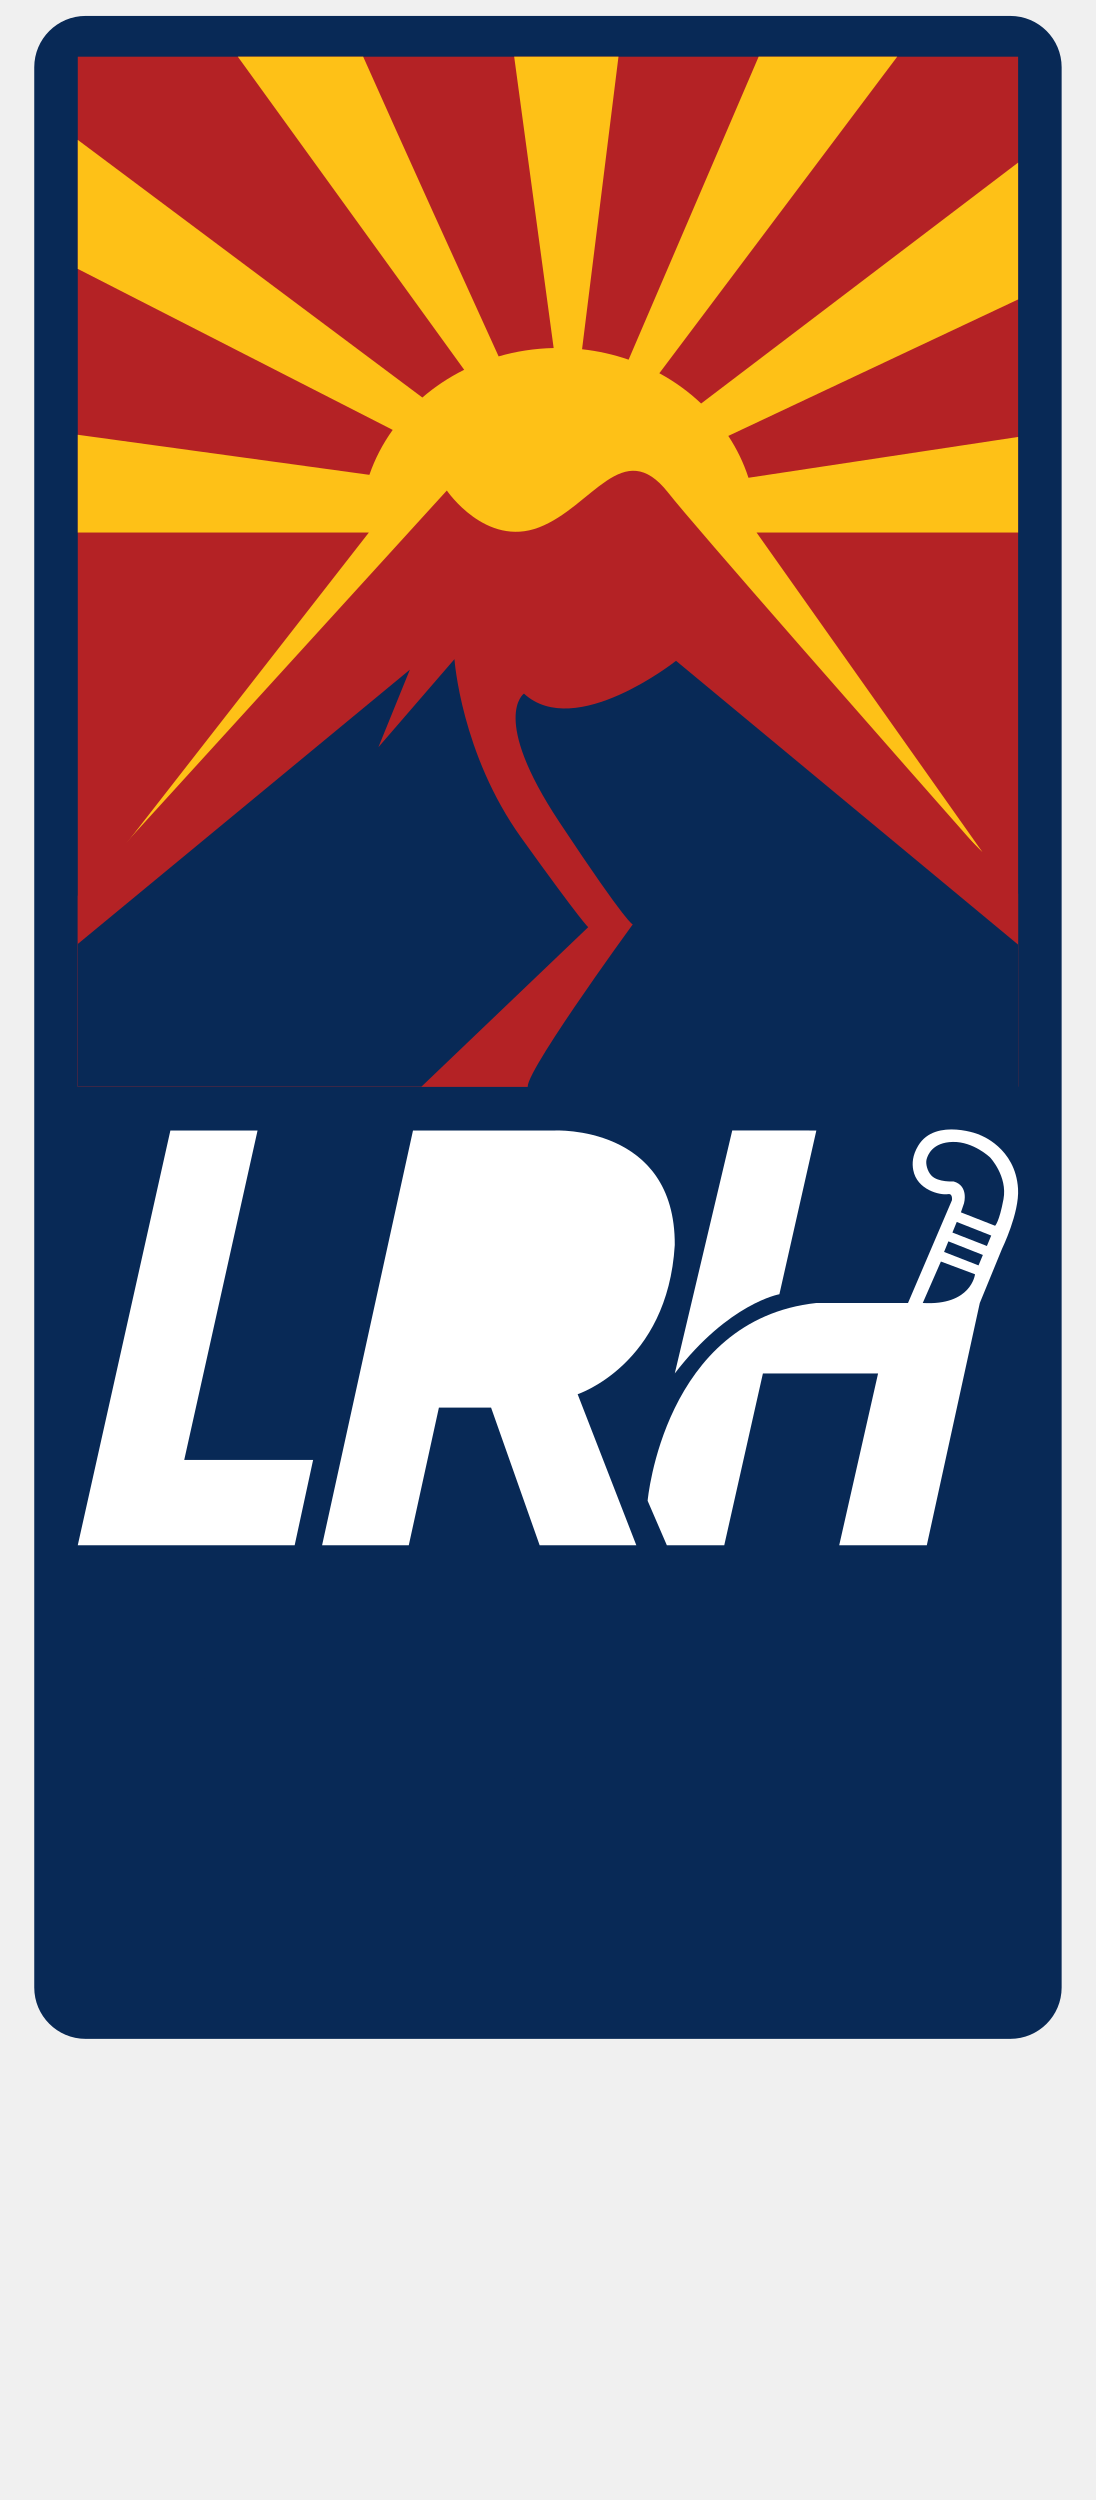
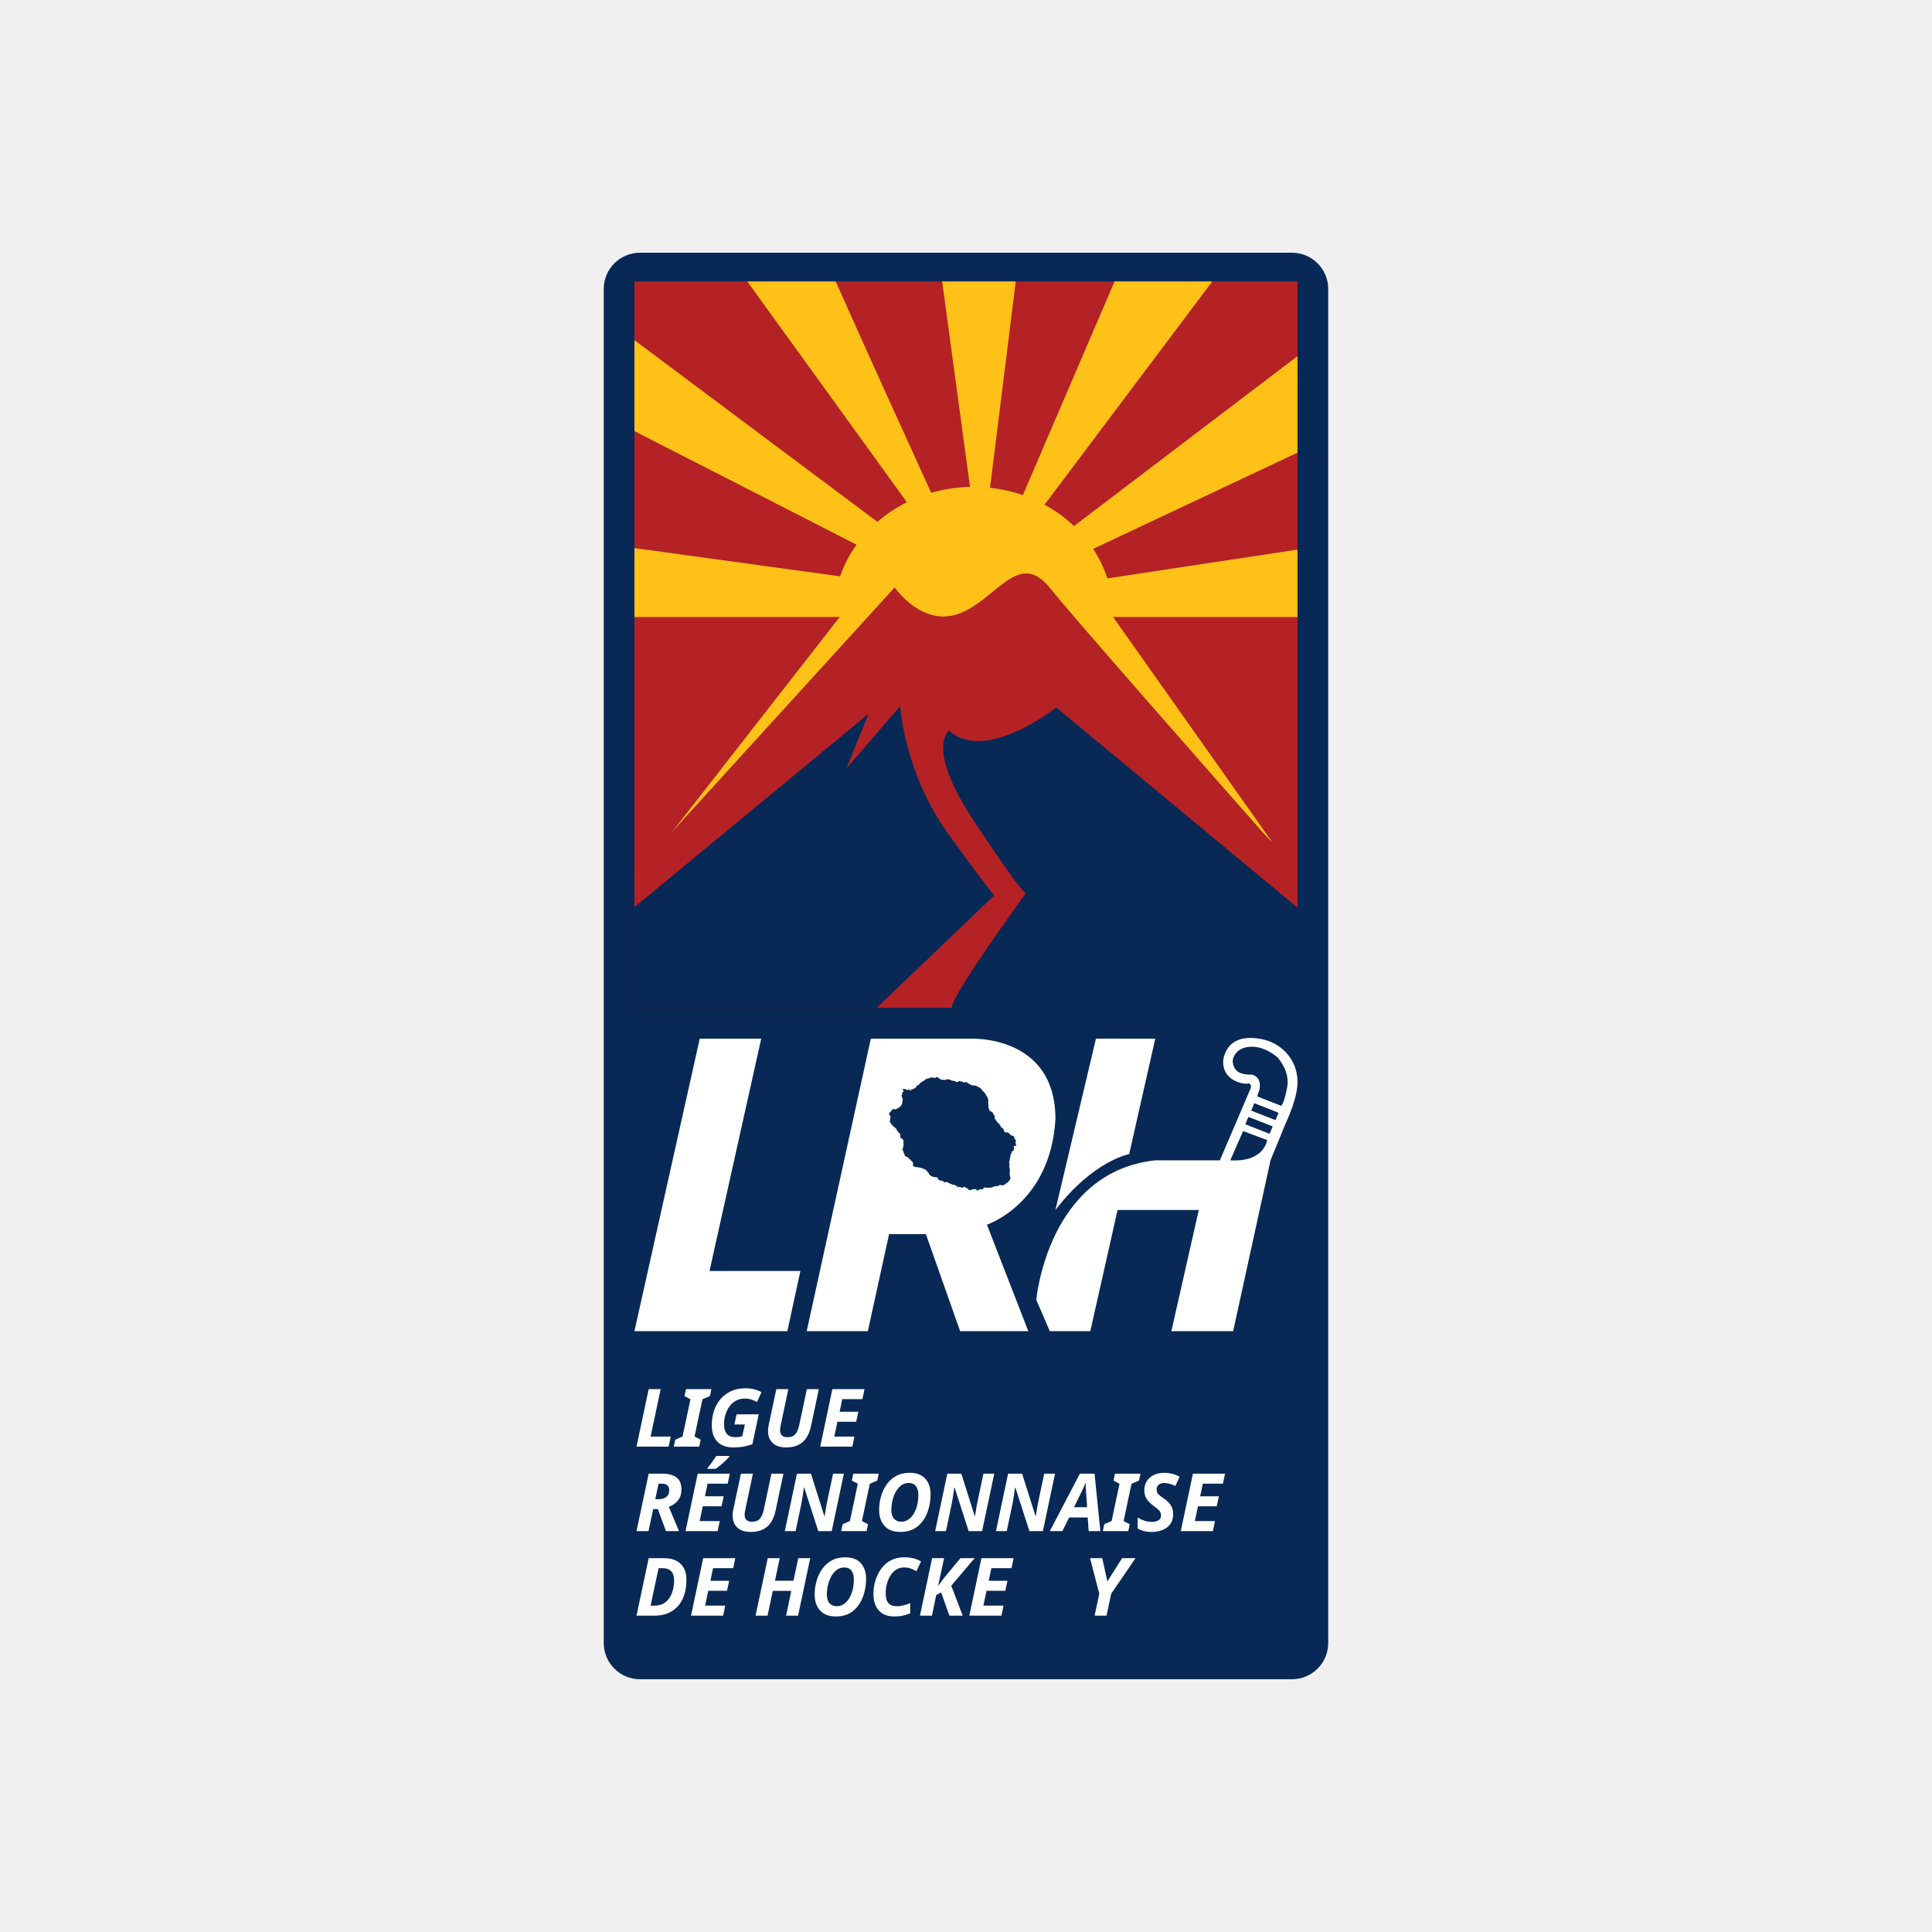
- <svg xmlns="http://www.w3.org/2000/svg" width="1600" height="3650" viewBox="1200 500 1600 3650" version="1.1" xml:space="preserve" style="fill-rule:evenodd;clip-rule:evenodd;stroke-linejoin:round;stroke-miterlimit:2;">
+ <svg xmlns="http://www.w3.org/2000/svg" width="100%" height="100%" viewBox="0 0 16667 16667" version="1.1" xml:space="preserve" style="fill-rule:evenodd;clip-rule:evenodd;stroke-linejoin:round;stroke-miterlimit:2;">
  <g id="Badge">
-     <path id="Badge1" d="M2750,598.247l0,2803.505c0,41.394 -33.606,75 -75,75l-1350,0c-41.394,0 -75,-33.606 -75,-75l0,-2803.505c0,-41.394 33.606,-75 75,-75l1350,0c41.394,0 75,33.606 75,75Z" style="fill:#082956;" />
+     <path id="Badge1" d="M11458.333,2492.696l0,11681.271c0,172.475 -140.025,312.5 -312.5,312.5l-5625,0c-172.475,0 -312.5,-140.025 -312.5,-312.5l0,-11681.271c0,-172.475 140.025,-312.5 312.5,-312.5l5625,0c172.475,0 312.5,140.025 312.5,312.5Z" style="fill:#082956;" />
    <g id="LRH-logo">
-       <path id="L" d="M1448.762,2150.536l127.271,0l-107.055,480.944l188.17,0l-26.944,124.64l-316.676,0l135.235,-605.583Z" style="fill:#fff;" />
+       <path id="L" d="M6036.508,8960.567l530.296,0l-446.062,2003.933l784.042,0l-112.267,519.333l-1319.483,0l563.479,-2523.263l-0.004,-0.004Z" style="fill:#fff;" />
      <g id="R">
-         <path id="R1" d="M1802.983,2150.536l206.623,0c0,0 176.438,-8.654 175.56,167.192c-10.351,174.662 -141.812,217.81 -141.812,217.81l85.693,220.581l-141.143,0l-70.936,-201.007l-76.158,0l-44.007,201.007l-126.563,0l132.741,-605.583Z" style="fill:#fff;" />
+         <path id="R1" d="M7512.421,8960.567l860.937,0c0,0 735.158,-36.058 731.5,696.633c-43.129,727.758 -590.883,907.542 -590.883,907.542l357.054,919.088l-588.096,0l-295.567,-837.529l-317.325,0l-183.363,837.529l-527.346,0l553.087,-2523.263Zm565.987,331.146l0,0.004c-0.283,0.208 -1.775,1.308 -3.554,2.642l-1.254,0.542l-1.754,1.354l-3.171,1.762l-1.596,0.163c-4.833,1.392 -4.796,1.104 -9.717,-0.033c-0.658,-0.008 -4.488,-0.062 -8.042,-1.725c-4.396,-0.287 -4.371,-0.271 -4.75,-0.312c-1.571,-0.167 -1.4,-0.35 -3.058,-0.525l-8.079,-0.612c-2.333,1.05 -2.133,1.175 -4.658,1.808c-1.517,1.029 -1.396,0.996 -3.288,1.479c-5.512,2.171 -5.383,2.025 -11.158,3.258c-1.529,0.146 -1.412,0.117 -1.529,0.146c-1.192,0.3 -0.667,1.004 -1.783,1.283c-4.017,1.121 -3.842,1.263 -8.054,1.663l-1.625,-0.033c-4.758,1.8 -4.758,1.512 -9.533,3.233c-3.271,0.913 -3.121,0.975 -6.262,1.621c-1.458,1.708 -1.404,1.638 -2.929,3.217c-1.333,1.296 -0.783,1.575 -2.012,2.85c-0.833,0.867 -0.712,0.804 -1.508,1.7l-1.679,1.592c-0.396,0.225 -3.062,1.754 -4.683,3.271c-0.263,0.229 -1.767,1.546 -3.633,2.458l-4.517,0.85l-0.354,0.604c-1.979,0.954 -1.929,0.729 -4.221,1.317c-1.583,2.721 -1.867,2.271 -4.779,4.554c-3.279,3.254 -3.058,3.358 -6.683,6.258l-1.629,0.167c-0.542,0.167 -4.729,1.458 -6.529,2.696l-1.267,0.438c-1.317,1.629 -1.229,1.483 -1.317,1.629c-0.717,1.233 -0.267,1.342 -0.996,2.592l-0.796,0.454c-0.779,1.767 -0.733,1.613 -1.963,2.988c-2.054,2.667 -4.004,4.737 -4.375,5.133c-0.838,1.662 -0.788,1.517 -2.142,2.767c-1.821,1.962 -1.767,2.042 -4.408,2.317c-1.542,1.058 -1.354,1.167 -3.346,1.521c-4.171,3.117 -4.417,2.679 -4.771,2.954l-3.217,1.65l-1.762,1.312l-1.775,1.4c-1.075,1.321 -0.929,1.317 -2.408,2.179l-1.096,4.225c-0.225,0.996 -2.029,3.462 -2.233,3.742c-0.842,1.733 -0.829,1.579 -2.1,2.854l-1.621,1.575l-1.625,1.579c-1.721,1.675 -1.613,1.567 -3.321,3.037c-2.296,1.613 -9.104,2.525 -10.85,3.821c-0.275,0.221 -1.692,1.346 -3.392,2.825l-1.804,1.129l-4.558,0.779c-11.871,1.321 -11.879,1.108 -12.9,1.283c-2.125,0.363 -1.225,1.096 -1.429,3.075c2.037,2.125 2.229,2.013 2.908,4.9c0.979,4.179 -3.438,0.15 -9.496,1.454c-0.617,0.133 -6.383,1.375 -7.908,0.025c-4.142,-3.671 0.629,-3.258 5.854,-5.129c0.221,-0.079 2.288,-0.821 1.425,-2.542c-1.908,-3.8 -3.029,-1.487 -7.304,-1.487l-3.296,1.187c-0.775,0.421 -0.771,0.296 -2.829,0.65c-2.892,2.529 -2.904,2.75 -6.771,2.704l-9.462,-0.642c-7.046,-1.833 -6.529,-3.212 -7.029,-3.613l-1.279,-0.396c-0.754,-0.183 -6.325,-1.542 -9.421,-2.346l-3.183,0.167c-0.4,-0.246 -2.796,-1.7 -4.825,-3.346c-2.313,0.854 -2.262,0.792 -4.787,0.692c-2.85,2.304 -2.558,2.783 -1.308,6.142c0.575,4.05 0.392,3.967 -0.162,8.104c0.408,2.275 -0.2,2.733 1.363,3.242c3.812,1.246 4.529,0.858 5.483,4.854c-0.208,0.508 -2.271,5.504 -5.325,4.371c-3.275,-1.212 -3.908,-2.321 -6.004,0.517l-0.379,3.025c-0.425,5.675 -0.383,5.517 -1.358,11.254c-0.371,3.529 0.179,3.654 -1.683,6.558c-0.163,0.225 -0.137,0.233 -2.517,5.958c-1.967,3.379 -2.129,3.271 -2.179,3.6l-0.087,4.475c3.592,3.892 2.571,4.337 3.487,9.467c1.629,2.188 1.808,1.987 1.921,2.192l1.208,5.979c1.938,4.75 1.963,4.7 2.096,5.125c0.704,7.212 0.783,7.187 0.833,7.812l0.012,6.479l-0.883,6.229l-0.629,1.821l-0.629,4.688c-0.692,2.471 -0.492,2.387 -1.163,4.875l-0.892,9.483l-1.858,3.675c-0.479,1.312 -1.212,3.975 -1.308,4.325c-0.167,0.712 -1.158,4.983 -3.996,8.237c-2.363,2.583 -2.254,2.442 -4.7,4.913c-2.321,2.792 -1.396,3.513 -4.388,5.075l-0.429,1.325c-1.754,1.596 -1.625,1.487 -3.425,2.996c-1.367,1.217 -1.221,1.204 -2.938,1.963l-1.746,1.429c-0.392,0.246 -3.004,1.879 -4.825,3.179c-0.392,0.246 -3,1.887 -4.792,3.267l-1.429,0.354l-3.533,2.554c-1.05,0.604 -1.05,0.388 -2.942,0.592c-1.658,1.479 -1.592,1.425 -3.408,2.721c-1.075,0.571 -1.067,0.371 -2.992,0.583c-2.292,1.742 -2.492,1.208 -4.871,2.929c-3.358,0.737 -3.05,1.458 -6.604,1.571l-6.338,-1.004l-6.475,-0.842c-4.996,-3.208 -8.033,-0.167 -8.042,-0.163c-2.733,3.154 -3.671,3.583 -4.075,3.771l-0.321,1.433l-1.683,1.625c-0.271,0.229 -1.717,1.446 -3.258,3.033l-1.304,1.721c-0.279,0.892 -1.412,4.488 -6.688,9.583c-9.121,8.817 -8.679,9.067 -9.504,9.779l-1.783,1.475c-1.408,1.071 -1.404,0.883 -3.008,1.425c0.337,3.2 0.446,3.092 0.121,6.242c1.15,3.15 1.146,2.996 1.646,6.288c0.117,1.567 1.417,4.429 1.583,4.796c1.238,1.721 2.383,3.192 2.596,3.467c1.083,1.475 0.733,1.571 1.862,3.042c0.225,0.4 1.737,3.108 3.262,4.742c5.117,5.254 0.262,5.933 -1.388,13.058c-0.417,8.829 -1.558,8.642 -1.758,17.571l-0.121,4.775c-0.121,1.283 -1.108,11.871 1.417,16.042l0.467,1.288c1.454,1.733 1.367,1.625 2.862,3.429c1.188,1.263 1.146,1.183 1.904,2.779l1.325,0.367c1.554,1.646 1.483,1.542 2.804,3.475c0.704,3.288 0.129,3.508 2.375,5.867c1.479,1.8 1.396,1.692 2.775,3.562c0.238,0.379 1.875,2.992 3.475,4.396c3.821,2.062 3.204,3.204 4.783,4.837l1.704,1.533c1.762,0.658 1.679,0.621 2.95,1.925c1.604,1.562 3,2.817 3.267,3.054l1.733,1.454c1.733,0.667 1.658,0.604 3.029,1.867c1.325,1.225 1.25,1.179 1.833,2.817c1.95,0.367 1.804,0.371 3.229,1.525c1.85,0.642 1.758,0.608 3.121,2.037c0.812,3.596 7.154,8.858 7.912,9.492c1.783,0.608 1.688,0.608 3.183,1.596c4.779,2.35 2.858,3.617 1.771,5.362c-0.35,1.646 -0.337,1.492 -0.646,3.025c-0.517,2.588 0.821,2.083 2.271,4.242c4.5,1.967 3.271,3.258 6.354,6.483c1.592,0.758 1.463,0.708 2.583,2.192l0.821,2.85c1.142,1.754 2.279,3.262 2.483,3.542l0.558,1.196c1.783,2.167 1.908,1.938 3.017,4.675l4.421,0.871l0.421,0.696c1.683,0.733 1.575,0.696 2.604,2.192c0.663,1.388 0.242,1.363 0.871,2.679c0.075,0.154 0,0 1.2,1.775c1.804,0.546 1.708,0.533 2.779,1.921l0.854,4.542c0.921,2.5 1.017,2.362 1.042,4.967l-0.633,6.242l-0.746,4.975c0.017,0.183 -1.121,0.492 2.992,8.012l-0.992,4.604c1.5,0.667 1.396,0.558 2.654,1.583l4.533,0.721c1.788,1.15 3.221,2.371 3.488,2.592c0.325,0.121 -0.029,0.875 0.292,0.996c0.221,0.083 4.162,0.529 4.525,0.571c3.617,3.112 2.183,4.046 5.308,7.754c1.133,1.542 1.067,1.458 1.475,3.354c1.625,1.567 1.533,1.479 3.217,3.138l1.092,1.933c-0.033,0.65 -0.279,5.538 -1.779,7.921l-0.988,3.354c0.879,4.217 0.9,4.083 2.233,8.104c1.196,9.525 -0.804,9.592 0.925,18.992l0.083,3.354c-0.562,2.538 -0.567,2.35 -1.583,4.788c-0.225,0.746 0.042,0.625 -1.854,9.558l-1.133,6.546c-0.567,4.188 -1.475,3.763 -2.85,7.8c-1.375,3.017 -1.529,2.767 -3.85,5.121c-0.8,4.479 -0.833,4.958 2.963,7.487l3.062,1.879l0.492,1.321c1.058,2.571 1.096,2.387 1.8,4.767l1.158,1.888c0.158,0.854 -0.058,0.725 0.104,1.608c0.05,0.271 0.058,0.25 0.788,3.35l1.467,4.896l1.108,4.438l0.063,1.521c1.483,1.654 1.408,1.571 2.854,3.258c1.242,1.396 1.204,1.317 1.942,3.004c1.688,3.213 1.363,3.183 1.958,6.812c0.654,3.975 0.617,3.821 1.183,7.742c0.733,0.904 0.212,1.275 1.337,1.654c0.846,0.283 2.688,1.717 2.908,1.888c1.867,1.413 1.788,1.354 3.533,2.808l1.7,1.321l3.046,1.921c1.696,1.433 3.087,2.596 3.354,2.821l4.417,1.062l3.242,-0.446c3.412,1.171 2.65,1.958 4.958,4.604l2.938,1.925c0.571,0.883 0.408,0.85 0.896,2.8c3.938,1.946 2.5,3.404 5.796,6.296l1.517,0.212l3.1,1.846l1.762,1.342c3.146,2.446 2.992,2.375 5.513,5.283c0.933,3.262 0.442,3.717 3.575,5.262c1.733,1.254 3.142,2.483 3.4,2.712c0.408,0.342 2.871,2.4 5.246,4.075c2.567,0.762 2.683,0.717 3.542,3.354c1.571,1.792 0.646,2.6 2.796,3.467c0.558,0.225 0.929,1.7 0.971,1.863l0.842,4.683c-0.471,4.775 0.838,4.512 1.871,9.258c2.188,2.658 1.963,3.075 -0.029,5.758c-1.292,1.617 -2.283,1.417 -1.679,8.717c0.762,0.9 0.258,1.283 1.392,1.642c0.429,0.137 0.233,0.342 4.4,3.529c1.937,1.379 1.808,1.283 3.454,2.921l3.05,1.654c3.371,0.404 3.254,0.292 6.454,1.258l1.575,0.142l6.45,1.504l3.129,0.312c5.017,0.475 4.858,0.483 9.679,1.4c6.533,0.604 6.525,-0.354 12.858,1.471c2.592,0.538 2.404,0.571 4.804,1.571l1.55,0.146l4.867,1.471l1.521,0.188l6.117,0.954l3.312,1.292l0.3,0.825c4.171,0.462 3.929,0.8 7.908,1.842l4.792,1.671l1.754,1.279c3.117,0.212 3.05,0.146 5.942,1.125c2.946,1.45 2.796,1.4 5.35,3.521c2.162,0.396 2.137,0.279 2.887,0.675c1.808,1.213 4.504,2.792 4.9,3.025l1.746,1.362l3.262,1.504c0.35,0.333 3.613,3.412 3.454,4.962c-0.029,0.275 -0.129,1.246 1.6,3.067c2.646,1.254 2.229,1.637 4.1,3.783l1.688,1.558l1.771,1.396l1.696,1.529l1.504,1.708l1.846,2.967l2.821,1.962c0.367,0.442 -0.229,0.637 3.479,6.263l0.2,3.15c1.779,3.158 2.587,2.621 3.404,6.087c1.646,1.613 1.558,1.517 3.096,3.217l2.775,1.958l1.733,1.429c1.621,1.604 3.025,2.871 3.292,3.117c1.75,0.621 1.6,0.596 3.067,1.721c2.996,2.208 3.342,1.363 6.25,3.458c2.521,1.508 2.642,0.996 5.033,2.596c2.529,0.496 2.121,1.404 4.713,1.829l7.983,1.496l3.137,0.308c2.592,0.304 2.567,-0.017 4.95,1.192l4.721,1.608c7.104,-0.65 6.975,-0.583 14.229,-0.517l1.85,0.862c1.746,1.467 1.662,1.396 3.354,2.892c2.354,0.537 1.746,1.454 4.012,2.354c0.021,2.458 -0.058,2.292 -0.692,4.571l0.012,2.9c1.775,0.488 1.717,0.433 2.996,1.729c1.171,1.492 1.142,1.367 1.721,3.242c1.142,1.854 2.554,3.183 2.812,3.425c3.717,2.621 3.488,2.942 7.933,3.746c0.717,0.167 5.246,1.238 8.429,3.625c3.096,0.763 2.963,0.9 6.121,1.154l4.671,-0.029c0.608,0.333 1.304,0.475 1.913,0.804c0.162,0.088 1.087,0.596 1.462,1.792c0.333,1.058 0.708,0.604 1.592,1.354c3.967,-3.737 6.462,-4.921 7.387,0.371c0.1,0.579 0.342,1.946 3.975,6.171l1.442,1.746l0.233,1.467c1.779,0.171 1.613,0.046 5.971,-0.388l0.304,-0.729c0.746,-0.117 0.762,0.254 9.425,-0.725l3.212,-0.525c7.204,1.688 7.2,0.892 14.488,2.504c0.296,0.233 1.333,3.175 10.896,5.458c0.167,0.042 3.442,2.017 3.737,2.196c1.796,1.533 1.679,1.421 3.25,3.021c2.683,0.129 2.629,0.138 4.842,1.567l4.392,1.229c0.717,0.158 4.642,1.021 8.292,3.883l3.158,1.642c3.1,0.817 3.012,0.625 6.183,0.938l3.363,0.567l4.629,0.896c5.163,0.988 5.562,-0.733 10.021,2.183c4.075,2.167 3.358,3.142 4.921,4.7l1.312,0.425c3.233,2.754 3.521,1.804 7.733,2.192l1.821,1.067c3.429,2.6 4.108,2.129 5.125,6.438c-6.904,10.275 2.975,5.867 3.454,5.642c-0.446,-3.279 -0.642,-3.296 -0.483,-3.533c0.492,-0.737 0.892,-0.017 1.354,-0.712l3.325,-1.246c2.604,0.167 2.492,0.217 4.854,1.05c8.533,0.208 9.038,-1.562 16.275,3.071c0.663,0.133 2.312,0.462 7.713,3.446l4.825,-0.592c0.617,-0.067 7.021,-0.767 7.658,-1.213c1.546,-1.075 1.275,-1.421 3.142,-1.754c2.2,-1.554 2.008,-1.75 2.212,-1.854l6.05,-1.008c5.688,-2.804 6.379,0.967 6.946,1.642c2.317,2.462 2.262,2.304 4.533,4.958c2.025,1.567 1.992,1.383 4.487,2.15l0.408,0.683c4.617,1.258 4.346,1.879 9.096,2.846c1.725,1.096 1.6,0.988 1.725,1.096c0.533,0.467 0.021,0.663 0.546,1.125c0.192,0.413 1.542,3.271 3.129,4.729l1.725,1.554c1.5,1.446 1.358,1.363 1.5,1.446c1.288,0.783 1.429,0.246 2.675,1.004l0.346,0.854c1.817,0.5 1.742,0.438 3.296,1.492l1.358,0.421c4.667,3.083 9.117,1.25 9.458,1.2c11.9,-3.054 12.358,-2.033 12.8,-2.987c0.617,-1.333 4.704,-3.858 5.154,-4.138l4.6,-0.762c9.867,-0.075 9.762,-0.121 19.304,-0.088l6.133,1.042c1.867,0.833 3.454,1.975 3.733,2.175c2.392,2.846 0.863,3.508 2.967,6.696c0.254,0.225 1.663,1.471 3.358,2.571c0.475,-0.021 3.062,-0.125 5.958,0.204c0.788,-2.154 0.783,-2.146 2.862,-3.333l1.804,-1.5c1.538,-1.154 1.413,-1.354 3.429,-1.429c1.675,-1.454 1.596,-1.392 3.383,-2.812c1.913,-0.479 2.304,0.046 3.05,-1.863c0.621,-1.579 8.979,-1.725 9.775,-1.737l4.8,1.525c5.496,-0.346 5.404,0.113 10.9,-0.183c1.638,-1.475 1.567,-1.408 3.304,-2.862l1.746,-1.371c1.592,-1.754 1.475,-1.638 3.271,-3.104c2.488,-1.842 2.342,-1.967 2.796,-4.992c0.275,-1.825 0.646,-1.446 2.196,-2.571l4.583,-0.521c4.917,-0.212 4.8,-0.308 9.671,-0.258l4.779,1.508l16.025,-0.033l4.6,0.879c3.221,1.162 3.217,0.542 6.725,0.233c6.579,-0.317 6.575,0.3 12.721,-2.004l4.733,0.242c4.55,-0.604 4.329,-0.946 8.271,-3.233c2.067,-0.921 2.029,-0.758 4.262,-1.133c1.679,-1.467 1.583,-1.392 3.438,-2.758c3.821,-0.392 4.892,-2.133 5.175,-2.279l4.504,-0.771c1.621,-0.475 6.312,-1.854 20.992,-2.533l6.233,-0.771c7.958,-1.804 11.458,-1.921 12.467,-1.954c0.546,-1.708 0.508,-1.592 1.492,-3.025l0.458,-1.337c1.246,-1.333 1.087,-1.317 2.829,-2.2c1.646,-0.983 1.621,-0.888 3.6,-1.125l4.863,1.25c0.875,0.029 8.142,0.287 10.908,1.125c3.383,0.988 3.229,0.975 6.679,1.554l4.679,-0.983c1.867,-0.721 1.708,-0.704 1.867,-0.721c0.654,-0.067 0.462,0.525 1.183,0.454c1.679,-1.4 1.613,-1.342 3.354,-2.688c2.171,-1.538 2.158,-1.342 4.813,-1.862c0.529,-0.179 4.629,-1.571 6.237,-3.117c3.371,-3.146 2.875,-3.538 6.571,-6.208c0.267,-0.246 1.663,-1.525 3.283,-3.108l1.558,-1.646c3.129,-2.025 3.571,-0.963 6.446,-3.171l1.612,-1.587c1.346,-1.254 1.271,-1.204 3.038,-1.908l0.4,-0.746c3.546,-1.092 3.346,-1.304 5.867,-3.979c0.292,-0.304 0.929,-0.038 1.221,-0.342c2.429,-2.542 0.396,-3.804 5.254,-9.237c1.117,-1.917 0.587,-2.296 2.954,-3.388c1.071,-2.883 1.404,-2.517 3.383,-4.679c1.438,-1.75 1.317,-1.613 2.829,-3.325l1.429,-7.342c0.817,-2.562 0.8,-2.429 1.025,-5.117c-0.158,-0.317 -0.121,-0.308 -0.708,-2.917c-0.208,-0.404 -1.638,-3.171 -2.833,-4.954c-0.908,-4.942 -1.638,-4.683 -1.833,-9.671c-0.408,-3.35 -0.458,-3.2 0.046,-6.492c-1.621,-3.975 -1.562,-8.754 -1.554,-9.525c-0.542,-3.308 -0.5,-3.163 -0.146,-6.413c-0.871,-2.617 -1.4,-2.704 0.046,-5.012c1.117,-7.096 0,-7.087 0.779,-14.158c0.042,-0.387 2.054,-15.337 -0.829,-22.412l-1.542,-4.779c-0.283,-2.608 -1.112,-2.3 -1.521,-4.887c-0.754,-4.096 -1.087,-4.013 -0.129,-8.117c0.092,-4.021 0.038,-3.958 0.179,-4.783l1.058,-6.229l0.425,-3.263c-1.354,-3.987 -1.079,-3.908 -1.521,-8.067l-0.138,-4.738l-1.517,-6.438c-0.158,-1.029 -0.083,-0.979 0,-4.938l0.925,-4.6l0.829,-1.867c1.329,-1.775 2.375,-5.625 2.517,-6.138c0.717,-10.558 0.892,-10.45 0.929,-11.362l0.112,-4.779l1.175,-1.858c2.754,-3.175 1.75,-3.525 2.442,-7.658l0.188,-1.538c2.008,-7.892 0.708,-7.9 1.496,-16.079c0.167,-0.537 1.479,-4.75 2.337,-6.658c1.221,-1.446 1.125,-1.375 2.875,-1.892c-0.779,-7.512 2.217,-6.671 3.354,-7.929c2.883,-3.188 -1.771,-7.6 6.45,-17.537l1.979,-2.958l1.671,-1.475c1.133,-0.604 1.033,-0.387 2.925,-0.642c0.429,-0.308 3.167,-2.287 5.087,-4.229c1.092,-1.308 1.004,-1.308 2.567,-1.971c-0.217,-2.529 -0.246,-2.513 -0.237,-2.729c0.038,-0.996 0.379,-0.821 0.417,-1.8c0.658,-3.212 0.492,-3.092 1.125,-6.271l0.429,-3.321c-0.65,-6.525 -0.3,-6.596 -1.258,-7.942c-0.038,-1.021 -0.342,-9.675 -0.775,-12.758c1.858,-5.163 3.55,-2.592 8.842,-1.05c2.188,-0.133 2.1,0.071 4.7,0.508l1.521,-1.492c0.579,-0.558 0.762,0.192 1.358,-0.296c0.971,-0.792 0.908,-0.725 1.821,-1.45c1.871,-1.492 2.533,-3.962 2.642,-4.354l-1.617,-5.037l-1.337,-5.875c-1.125,-1.65 -0.996,-1.562 -1.425,-3.5c0.021,-0.513 0.125,-3.154 -0.142,-6.387c-0.283,-2.471 -0.088,-2.375 -0.4,-4.9l0.871,-6.35l1.404,-1.737c1.446,-1.875 1.346,-2.879 1.321,-3.154c-0.296,-3.021 -0.446,-2.962 -0.417,-3.221c0.467,-4.1 -6.621,-4.037 -8.292,-11.217l-0.979,-4.229c-1.617,-0.65 -1.546,-0.588 -2.875,-1.746c-3.575,-4.146 -1.879,-4.712 -2.329,-10.071c-0.504,-4.237 0.546,-4.562 -2.212,-7.842c-8.329,-3.663 -10.658,-5.446 -11.483,-6.079c-3.512,-2.608 -4.046,-0.696 -13.796,-2.721c-1.742,-1.158 -1.613,-1.05 -1.742,-1.158c-0.454,-0.387 0.025,-0.575 -0.4,-0.937c-1.817,-0.588 -1.729,-0.604 -3.2,-1.762l-1.25,-1.829l-1.825,-4.688c-1.704,-1.413 -4.396,-2.95 -4.796,-3.179c-2.379,-1.925 -2.783,-1.558 -3.842,-4.504c-1.996,-1.946 -2.196,-1.533 -4.275,-3.346l-3.133,-1.683l-1.692,-1.254l-1.525,-0.183c-3.333,-1.467 -3.596,-0.679 -6.487,-3.037c-7.85,0.283 -8.021,5.887 -14.487,1.625c-1.871,-0.425 -1.683,-0.521 -3.221,-1.862c-1.638,-1.663 -1.554,-1.575 -3.142,-3.246c-1.471,-1.562 -1.467,-1.546 -1.587,-1.688c-2.879,-3.367 -1,-4.279 -3.492,-7.875c-3.458,-4.992 -3.533,-4.846 -3.779,-5.304c-0.9,-2.046 -0.646,-1.992 -1.083,-4.321c-2.162,-2.862 -1.5,-3.125 -3.125,-6.404c-0.233,-0.263 -1.471,-1.638 -2.946,-3.262l-1.592,-1.567c-2.529,-2.208 -2.379,-2.217 -4.896,-4.496c-2.562,-0.4 -2.521,-0.4 -4.608,-2.071l-1.475,-1.729l-1.621,-1.587c-1.75,-1.6 -1.675,-1.529 -3.292,-3.125l-0.371,-1.408c-2.321,-2.888 -1.662,-3.15 -3.125,-6.521l-0.246,-1.496l-1.433,-3.267l-1.512,-3.121c-2.858,-3.567 -2.346,-3.933 -6.029,-6.712l-1.908,-2.954l-1.487,-1.675c-0.25,-0.254 -1.571,-1.613 -3.2,-3.096l-3.112,-1.754c-2.858,-2.062 -2.792,-1.942 -4.883,-4.792l-0.321,-1.383c-0.246,-0.246 -1.571,-1.567 -3.117,-3.042c-3.979,-3.529 -3.212,-4.033 -6.446,-8.246c-1.058,-1.55 -1.046,-1.463 -1.554,-3.225c-1.171,-1.317 -0.458,-1.621 -1.821,-2.958c-1.671,-0.704 -1.583,-0.688 -2.817,-1.887c-1.429,-1.771 -1.883,-4.188 -1.958,-4.579c-2.667,-1.104 -2.308,-1.454 -4.146,-3.679c-1.546,-2.488 -2.25,-5.492 -2.367,-5.992c-1.246,-1.742 -1.208,-1.613 -2.1,-3.654c-0.371,-5.463 -0.567,-5.325 0.221,-10.871c3.063,-6.608 3.854,-6.075 4.079,-6.658c0.879,-2.275 -0.521,-1.575 -1.329,-1.829c-2.729,-0.858 -7.904,-5.125 -8.538,-5.646c-2.521,-2.246 -2.462,-2.183 -2.517,-2.263c-0.896,-2.954 -0.642,-2.888 -0.996,-5.987c-0.521,-0.688 -4.392,-5.817 -4.712,-9.692c-1.437,-1.696 -1.375,-1.621 -2.7,-3.396l-1.8,-3.025c-3.267,-3.475 -3.529,-2.988 -7.742,-5.108c-1.892,-1.275 -1.762,-1.179 -3.467,-2.642c-3.313,-0.529 -3.096,-0.721 -6.225,-1.663c-0.683,-0.029 -5.875,-0.267 -7.021,-4.854c-0.142,-0.217 -0.587,0.188 -1.917,-3.679c-0.521,-5.742 1.475,-6.975 -3.442,-10.033l-0.846,-2.433c-1.921,-6.337 -1.933,-6.312 -2.021,-6.775l-0.913,-4.621c-0.633,-3.058 -0.637,-3.037 -0.683,-3.3c-0.163,-0.896 0.05,-0.767 -0.108,-1.633c-0.417,-6.429 -0.929,-19.021 -1,-20.679l-0.629,-6.517c-0.012,-8.087 0.971,-8.096 -0.908,-15.958l0.054,-1.654c0.504,-3.288 0.575,-3.125 1.388,-6.442l-0.387,-4.95l-0.971,-4.554l-0.762,-3.379l-1.45,-6.467l-0.175,-1.538c-1.012,-6.554 -2.517,-5.996 -4.321,-12.288l-1.029,-0.45l-2.004,-2.933l-0.263,-1.492c-1.55,-1.575 -1.454,-1.463 -3.004,-3.225c-3.604,-4.421 -3.487,-5.821 -3.438,-6.4c0.129,-1.504 -0.671,-0.983 -1.208,-1.775l-1.717,-3.133c-1.575,-2.171 -1.529,-2.142 -1.854,-4.8c-2.379,-2.375 -2.583,-2.321 -3.1,-6.246c-2.925,-0.967 -4.258,-2.108 -4.804,-6.45c-2.758,-1.017 -2.304,-1.454 -4.254,-3.587l-1.7,-1.487c-3.583,-2.996 -3.508,-2.85 -6.733,-6.142c-4.421,-4.508 -3.875,-4.858 -8.163,-9.521c-2.567,-1.237 -2.179,-1.571 -4.092,-3.758c-0.117,-0.379 -0.85,-2.733 -2.225,-4.45c-0.975,-1.5 -0.942,-1.379 -1.546,-3.192c-0.321,-0.392 0.117,-1.108 -0.204,-1.5c-1.054,-1.292 -1.5,-0.554 -2.675,-1.883c-1.725,-1.329 -4.475,-2.85 -4.875,-3.075c-3.292,-2.333 -3.346,-2.008 -6.517,-4.592c-1.767,-0.675 -1.642,-0.642 -3.112,-1.821c-1.721,-1.383 -1.579,-1.279 -1.721,-1.383c-0.6,-0.421 -0.679,-0.021 -1.304,-0.458c-1.779,-1.296 -4.504,-2.8 -4.908,-3.021c-3.008,-2.025 -3.292,-1.267 -6.321,-3.358c-1.821,-1.458 -1.713,-1.371 -3.475,-2.8c-1.196,-0.892 -1.154,-0.679 -2.696,-0.929l-1.892,-0.842l-4.575,-0.712l-1.887,-0.913c-1.779,-1.179 -4.496,-2.688 -4.892,-2.908c-2.817,-0.404 -2.808,-0.3 -3.038,-0.392l-6.388,0.108l-3.175,-0.292c-1.788,-1.267 -1.629,-1.188 -1.788,-1.267c-0.725,-0.375 -0.75,0.087 -1.45,-0.271l-4.8,0.167c-8.904,1.221 -9.35,1.237 -16.337,-4.458c-2.358,-0.296 -2.35,-0.217 -2.9,-0.471l-2.971,-0.604l-1.754,-1.117c-0.271,-0.233 -1.708,-1.463 -3.433,-2.883c-3.729,-2.379 -4.112,-1.233 -7.942,-3.271c-7.1,-5.129 -7.229,-4.625 -7.804,-5.1l-1.667,-1.521c-1.804,-1.462 -1.725,-1.396 -3.429,-2.929c-1.708,-1.35 -1.562,-1.254 -1.708,-1.35c-0.658,-0.425 -0.725,-0.004 -1.354,-0.413c-1.862,-1.312 -1.783,-1.254 -3.487,-2.646c-2.413,-0.454 -2.271,-0.338 -2.875,-0.667l-3.262,-1.238c-3.142,0.421 -2.988,0.613 -6.254,0.175c-1.946,-0.263 -1.429,1.154 -1.583,1.329c-1.217,1.4 -2.979,1.675 -3.275,1.721c-9.45,1.471 -13.812,-2.383 -14.712,-3.179l-3.004,-1.896c-5.883,-5.058 -6.704,-2.917 -14.4,-3.138l-4.621,-0.708l-0.292,-0.575l-4.533,-1.033l-1.6,-0.208c-3.996,-1.092 -3.896,-1.221 -8.029,-0.575c-0.4,0.229 -3.087,1.767 -4.808,3.179c-1.412,1.146 -1.267,1.129 -3.075,1.875c-1.875,1.292 -1.746,1.208 -3.6,2.362c-2.379,0.2 -2.242,0.221 -4.571,0.004c-3.104,-0.921 -3.083,-0.921 -3.354,-0.996c-1.513,-0.425 -1.417,-0.208 -3.012,-0.658c-4.704,-2.2 -8.804,-3.246 -9.592,-3.446c-0.537,-0.163 -5.429,-1.629 -6.517,-2.642c-1.35,-1.254 -1.604,-0.558 -3.3,-1.271l-4.579,-0.971c-6.125,-0.617 -6.083,-0.646 -6.617,-0.667l-4.638,-0.879c-14.496,-6.179 -14.913,-5.196 -15.983,-6.046c-3.692,-2.938 -4,-2.208 -8.329,-4.133l-6.204,-1.092c-4.892,-0.729 -4.792,-0.688 -9.671,-1.542l-4.729,0.808l-0.404,0.663l-5.971,1.062c-1.838,0.479 -1.35,1.396 -3.204,1.65c-4.225,0.579 -3.942,1.258 -8.029,1.65c-4.004,0.892 -3.925,0.692 -7.938,0.712l-1.533,-0.267c-8.046,-2.025 -7.992,-1.308 -16.183,-1.475c-4.529,-0.758 -4.517,-0.621 -4.904,-0.692l-4.554,-0.862c-1.854,-0.904 -3.363,-2.054 -3.633,-2.258l-2.896,-2.025c-1.254,-1.096 -1.233,-0.921 -2.004,-2.542c-2.658,-0.308 -2.667,-0.129 -4.825,-1.596c-0.267,-0.254 -1.867,-1.775 -3.429,-3.096c-1.908,-1.613 -2.333,-0.608 -4.337,-2.188l-1.537,-1.679c-0.242,-0.275 -1.492,-1.696 -3.062,-3.362c-1.329,-1.083 -0.879,-1.396 -2.188,-2.417l-5.904,-1.35c-2.571,-0.25 -2.662,-0.571 -4.637,1.042l-0.025,-0.021Z" style="fill:#fff;" />
      </g>
      <g id="H">
-         <path id="Haut-H" d="M2185.17,2505.218l83.921,-354.752l122.787,0.069l-53.969,239.047c0,0 -73.84,12.944 -152.739,115.636Z" style="fill:#fff;" />
-         <path id="Bas-H" d="M2630.505,2402.37l-77.374,353.75l-127.888,0l56.754,-250.901l-168.149,0l-56.449,250.901l-83.787,0l-28.082,-64.966c0,0 23.52,-264.544 246.348,-288.784l133.81,0l64.151,-150.055c0,0 1.47,-10.111 -5.603,-8.896c-11.723,2.013 -45.613,-6.147 -50.925,-35.311c-1.712,-9.397 -1.345,-21.068 7.311,-35.464c25.304,-42.084 93.363,-15.139 89.883,-15.611c0,0 52.146,18.273 55.839,78.622c2.154,35.204 -23.367,87.532 -23.367,87.532l-32.472,79.183Zm-83.288,0c71.098,4.228 76.319,-41.912 76.319,-41.912l-49.822,-18.625l-26.497,60.537Zm81.441,-54.891l6.329,-15.22l-50.331,-19.891l-6.329,15.475l50.331,19.636Zm12.206,-28.33l6.329,-15.22l-50.331,-19.891l-6.329,15.475l50.331,19.636Zm11.973,-29.533c0,0 6.028,-5.282 12.244,-38.773c6.216,-33.49 -19.59,-61.03 -19.59,-61.03c0,0 -24.299,-23.169 -54.249,-22.604c-29.95,0.565 -36.731,19.213 -38.427,25.429c-1.695,6.216 0.969,17.367 7.158,23.798c9.607,9.983 32.21,8.476 32.21,8.476c22.604,6.216 15.258,31.928 15.258,31.928l-4.521,13.186l49.917,19.59Z" style="fill:#fff;" />
+         <path id="Haut-H" d="M9104.875,10438.408l349.671,-1478.133l511.612,0.288l-224.871,996.029c0,0 -307.667,53.933 -636.413,481.817Z" style="fill:#fff;" />
+         <path id="Bas-H" d="M10960.438,10009.875l-322.392,1473.958l-532.867,0l236.475,-1045.421l-700.621,0l-235.204,1045.421l-349.112,0l-117.008,-270.692c0,0 98,-1102.267 1026.45,-1203.267l557.542,0l267.296,-625.229c0,0 6.125,-42.129 -23.346,-37.067c-48.846,8.388 -190.054,-25.612 -212.188,-147.129c-7.133,-39.154 -5.604,-87.783 30.462,-147.767c105.433,-175.35 389.013,-63.079 374.513,-65.046c0,0 217.275,76.138 232.662,327.592c8.975,146.683 -97.362,364.717 -97.362,364.717l-135.3,329.929Zm-347.033,0c296.242,17.617 317.996,-174.633 317.996,-174.633l-207.592,-77.604l-110.404,252.237Zm339.337,-228.712l26.371,-63.417l-209.712,-82.879l-26.371,64.479l209.712,81.817Zm50.858,-118.042l26.371,-63.417l-209.712,-82.879l-26.371,64.479l209.712,81.817Zm49.888,-123.054c0,0 25.117,-22.008 51.017,-161.554c25.9,-139.542 -81.625,-254.292 -81.625,-254.292c0,0 -101.246,-96.538 -226.037,-94.183c-124.792,2.354 -153.046,80.054 -160.113,105.954c-7.063,25.9 4.038,72.363 29.825,99.158c40.029,41.596 134.208,35.317 134.208,35.317c94.183,25.9 63.575,133.033 63.575,133.033l-18.837,54.942l207.987,81.625Z" style="fill:#fff;" />
      </g>
    </g>
    <g id="Icone-Badge">
-       <rect x="1313.563" y="582.776" width="1372.874" height="1503.776" style="fill:#b42225;" />
-       <path d="M1313.563,1277.506l0,-142.737l425.741,58.499c8.057,-23.436 19.586,-45.47 34.035,-65.597l-459.776,-235.068l0,-188.355l503.075,376.142c18.273,-15.806 38.796,-29.458 61.08,-40.512l-330.488,-457.103l183.01,0c60.763,136.61 144.074,319.901 197.739,437.561c25.448,-7.372 52.414,-11.61 80.355,-12.217l-57.632,-425.345l152.271,0l-53.167,427.134c23.64,2.574 46.408,7.759 67.951,15.232l189.849,-442.366l202.312,0l-347.276,462.155c22.471,12.198 42.985,27.099 61.006,44.212l462.787,-351.77l0,199.819l-423.112,199.252c12.477,18.957 22.431,39.458 29.433,61.113l393.679,-59.62l0,139.569l-381.853,0l329.717,466.454l-475.812,-466.454l-205.744,43.913l-584.939,431.474l370.722,-475.387l-424.965,0Z" style="fill:#fec117;" />
-       <path d="M1313.563,1807.814l538.809,-591.673c0,0 56.828,83.746 134.592,53.837c77.764,-29.909 122.629,-134.592 188.429,-50.846c39.468,50.232 304.91,352.264 511.043,585.958l0,281.415l-1372.874,0l0,-278.691Z" style="fill:#b42225;" />
-       <path d="M1313.563,1878.2l484.853,-400.499l-45.941,113.179l111.024,-128.525c0,0 9.571,138.117 97.624,260.887c88.053,122.77 97.624,130.444 97.624,130.444l-243.465,232.819l-501.719,0l0,-208.305Z" style="fill:#082956;" />
-       <path d="M2686.437,1879.153l0,208.878c-289.062,0.683 -666.043,0.878 -713.829,0.9c-23.307,0.011 151.222,-239.395 151.222,-239.395c0,0 -5.743,3.828 -107.195,-149.308c-101.453,-153.136 -51.684,-187.592 -51.684,-187.592c74.654,68.911 222.048,-47.855 222.048,-47.855l499.438,414.372Z" style="fill:#082956;" />
+       <rect x="5473.179" y="2428.233" width="5720.308" height="6265.733" style="fill:#b42225;" />
+       <path d="M5473.179,5322.942l0,-594.738l1773.921,243.746c33.571,-97.65 81.608,-189.458 141.812,-273.321l-1915.733,-979.45l0,-784.812l2096.146,1567.258c76.137,-65.858 161.65,-122.742 254.5,-168.8l-1377.033,-1904.596l762.542,0c253.179,569.208 600.308,1332.921 823.913,1823.171c106.033,-30.717 218.392,-48.375 334.812,-50.904l-240.133,-1772.271l634.463,0l-221.529,1779.725c98.5,10.725 193.367,32.329 283.129,63.467l791.038,-1843.192l842.967,0l-1446.983,1925.646c93.629,50.825 179.104,112.912 254.192,184.217l1928.279,-1465.708l0,832.579l-1762.967,830.217c51.987,78.988 93.462,164.408 122.637,254.638l1640.329,-248.417l0,581.538l-1591.054,0l1373.821,1943.558l-1982.55,-1943.558l-857.267,182.971l-2437.246,1797.808l1544.675,-1980.779l-1770.688,0l0.008,0.008Z" style="fill:#fec117;" />
+       <path d="M5473.179,7532.558l2245.037,-2465.304c0,0 236.783,348.942 560.8,224.321c324.017,-124.621 510.954,-560.8 785.121,-211.858c164.45,209.3 1270.458,1467.767 2129.346,2441.492l0,1172.562l-5720.308,0l0,-1161.212l0.004,0Z" style="fill:#b42225;" />
+       <path d="M5473.179,7825.833l2020.221,-1668.746l-191.421,471.579l462.6,-535.521c0,0 39.879,575.488 406.767,1087.029c366.888,511.542 406.767,543.517 406.767,543.517l-1014.437,970.079l-2090.496,0l0,-867.938Z" style="fill:#082956;" />
+       <path d="M11193.488,7829.804l0,870.325c-1204.425,2.846 -2775.179,3.658 -2974.288,3.75c-97.113,0.046 630.092,-997.479 630.092,-997.479c0,0 -23.929,15.95 -446.646,-622.117c-422.721,-638.067 -215.35,-781.633 -215.35,-781.633c311.058,287.129 925.2,-199.396 925.2,-199.396l2080.992,1726.55Z" style="fill:#082956;" />
    </g>
-     <g transform="matrix(1,0,0,1,-1080.533,-708.3797)">
-       <text x="2394.06px" y="3703.515px" style="font-family:'Montserrat', sans-serif;font-weight:700;font-style:italic;font-size:166.667px;fill:#082956;">LIGUE</text>
-       <text x="2394.06px" y="3878.515px" style="font-family:'Montserrat', sans-serif;font-weight:700;font-style:italic;font-size:166.667px;fill:#082956;">RÉUNIONNAISE</text>
-       <text x="2394.06px" y="4053.515px" style="font-family:'Montserrat', sans-serif;font-weight:700;font-style:italic;font-size:166.667px;fill:#082956;">DE HOCKEY</text>
+     <g>
+       <text x="5473.03px" y="12479.73px" style="font-family:'Montserrat-BoldItalic', 'Montserrat';font-weight:700;font-style:italic;font-size:694.446px;fill:#fff;">LIGUE</text>
+       <text x="5473.03px" y="13208.897px" style="font-family:'Montserrat-BoldItalic', 'Montserrat';font-weight:700;font-style:italic;font-size:694.446px;fill:#fff;">RÉUNIONNAISE</text>
+       <g>
+         <text x="5473.03px" y="13938.064px" style="font-family:'Montserrat-BoldItalic', 'Montserrat';font-weight:700;font-style:italic;font-size:694.446px;fill:#fff;">DE HOCKE</text>
+         <text x="9340.392px" y="13938.064px" style="font-family:'Montserrat-BoldItalic', 'Montserrat';font-weight:700;font-style:italic;font-size:694.446px;fill:#fff;">Y</text>
+       </g>
    </g>
  </g>
</svg>
